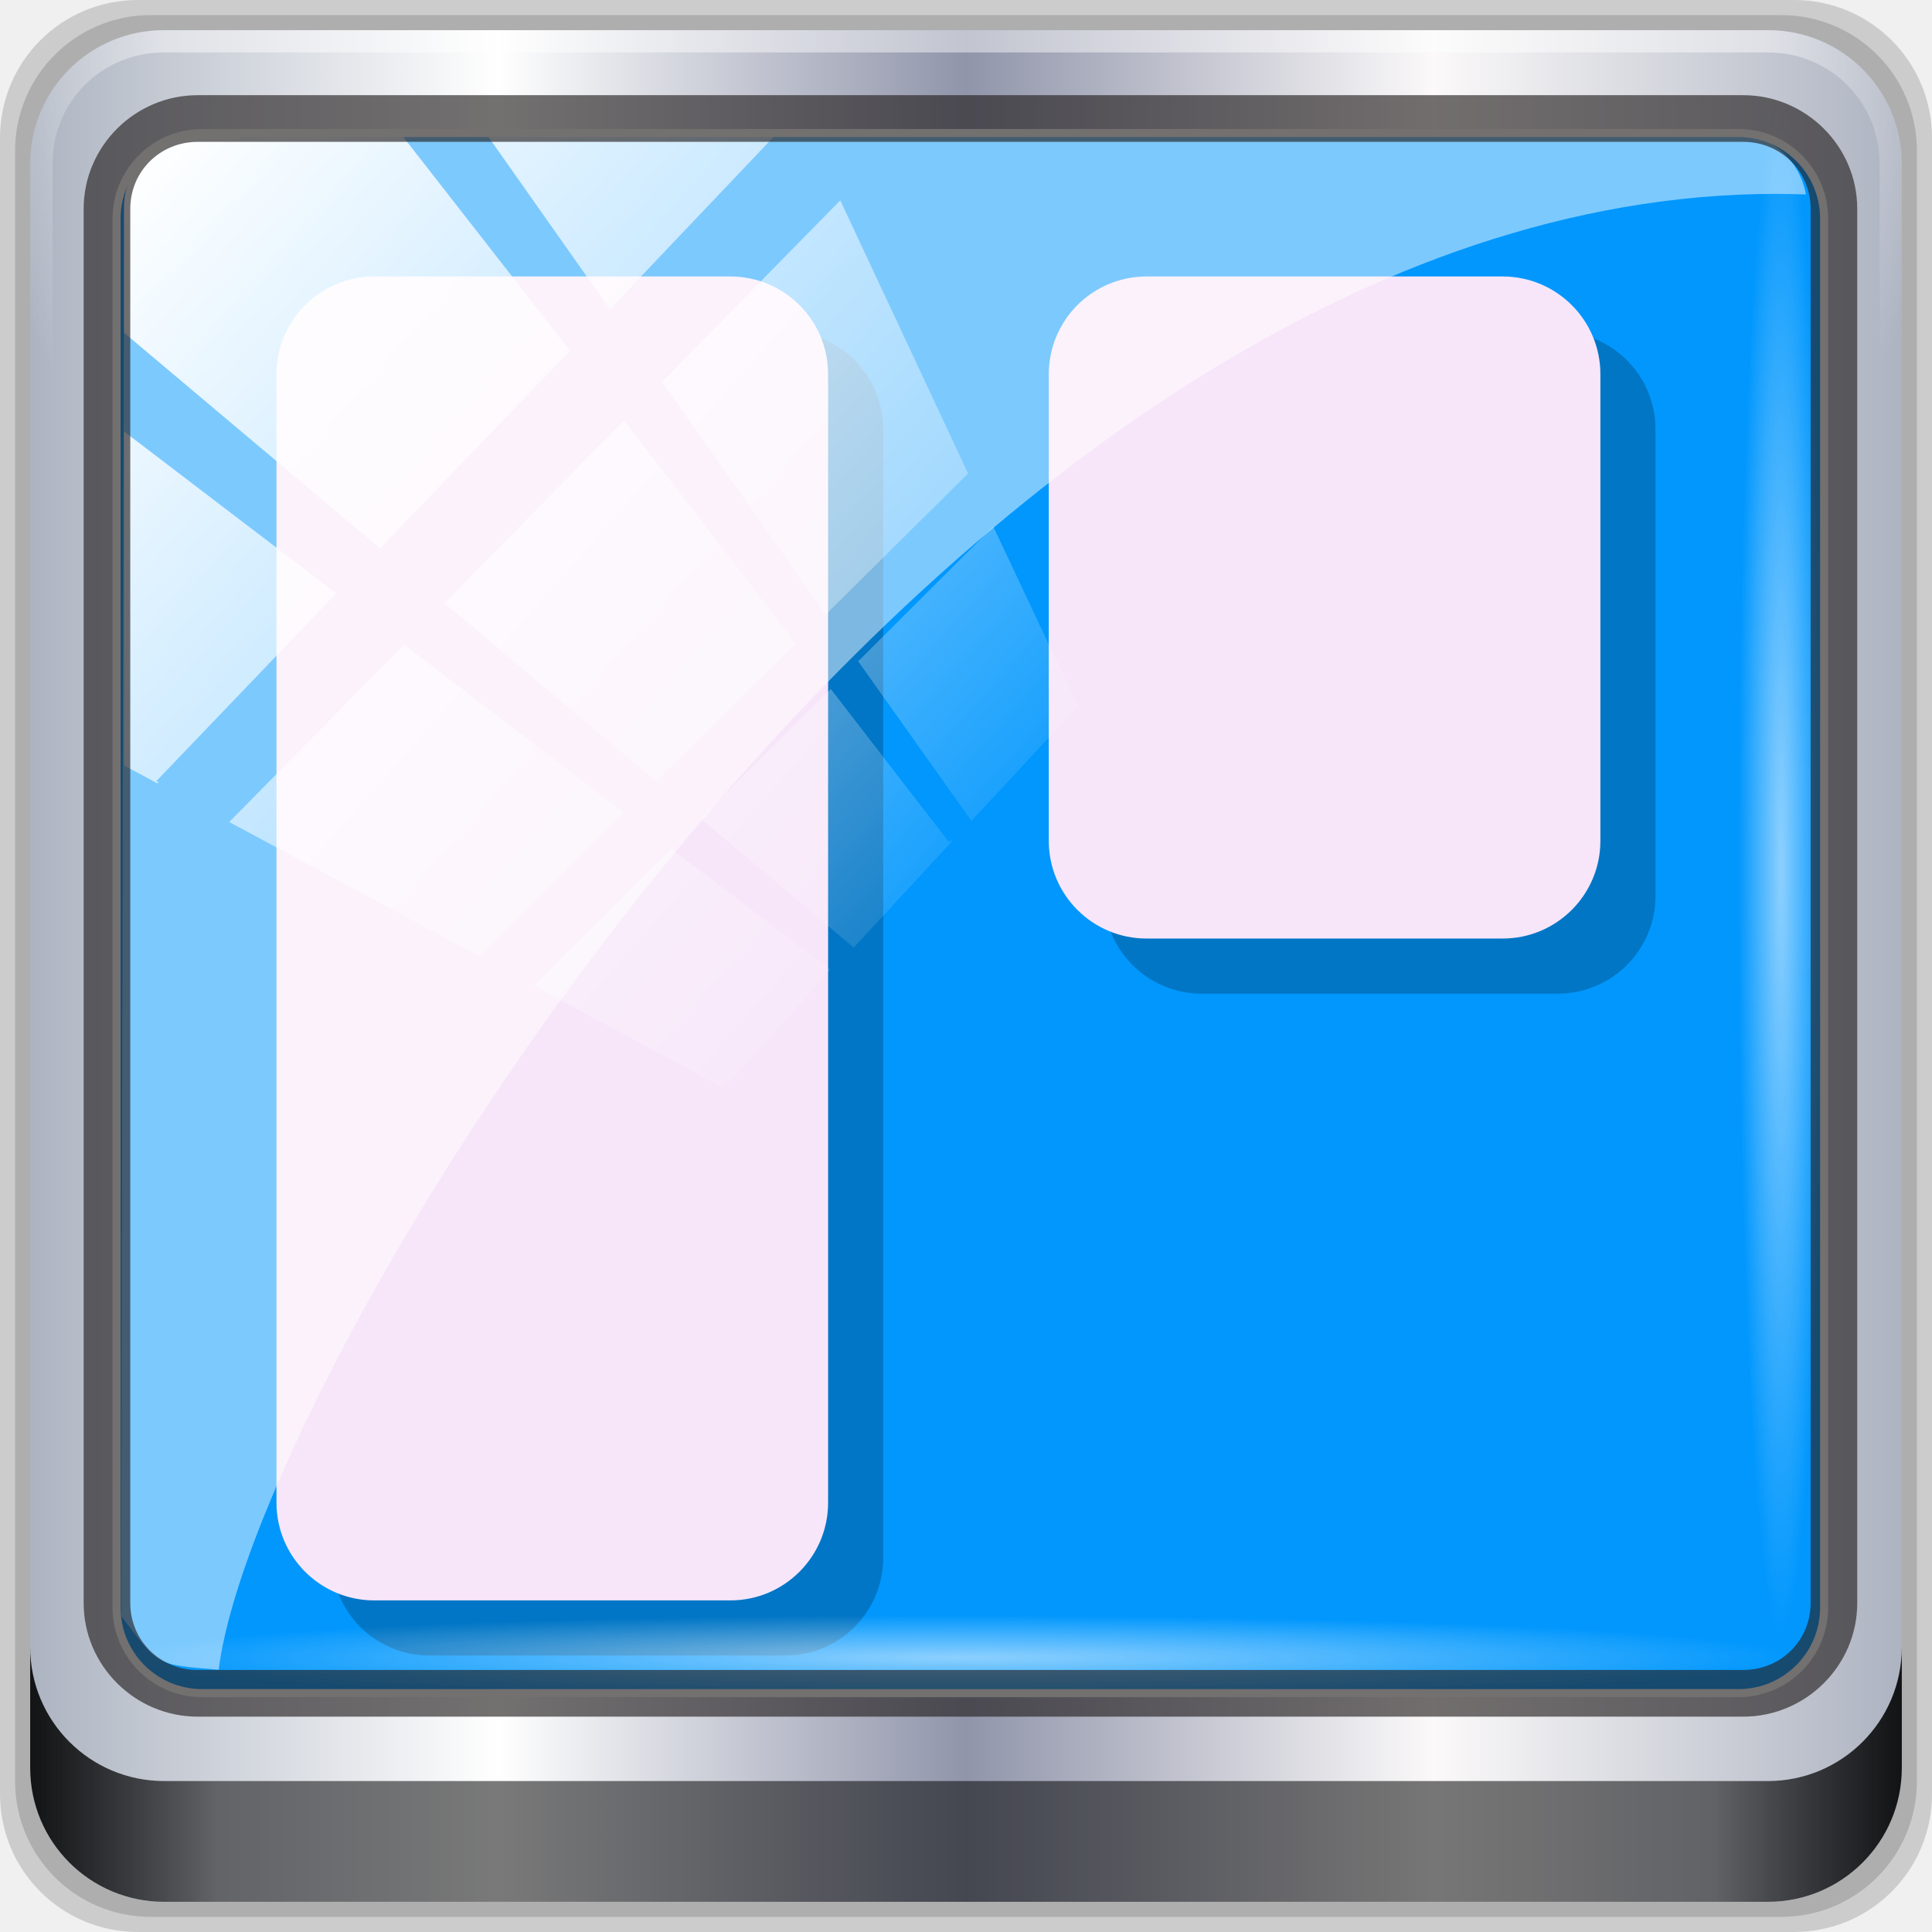
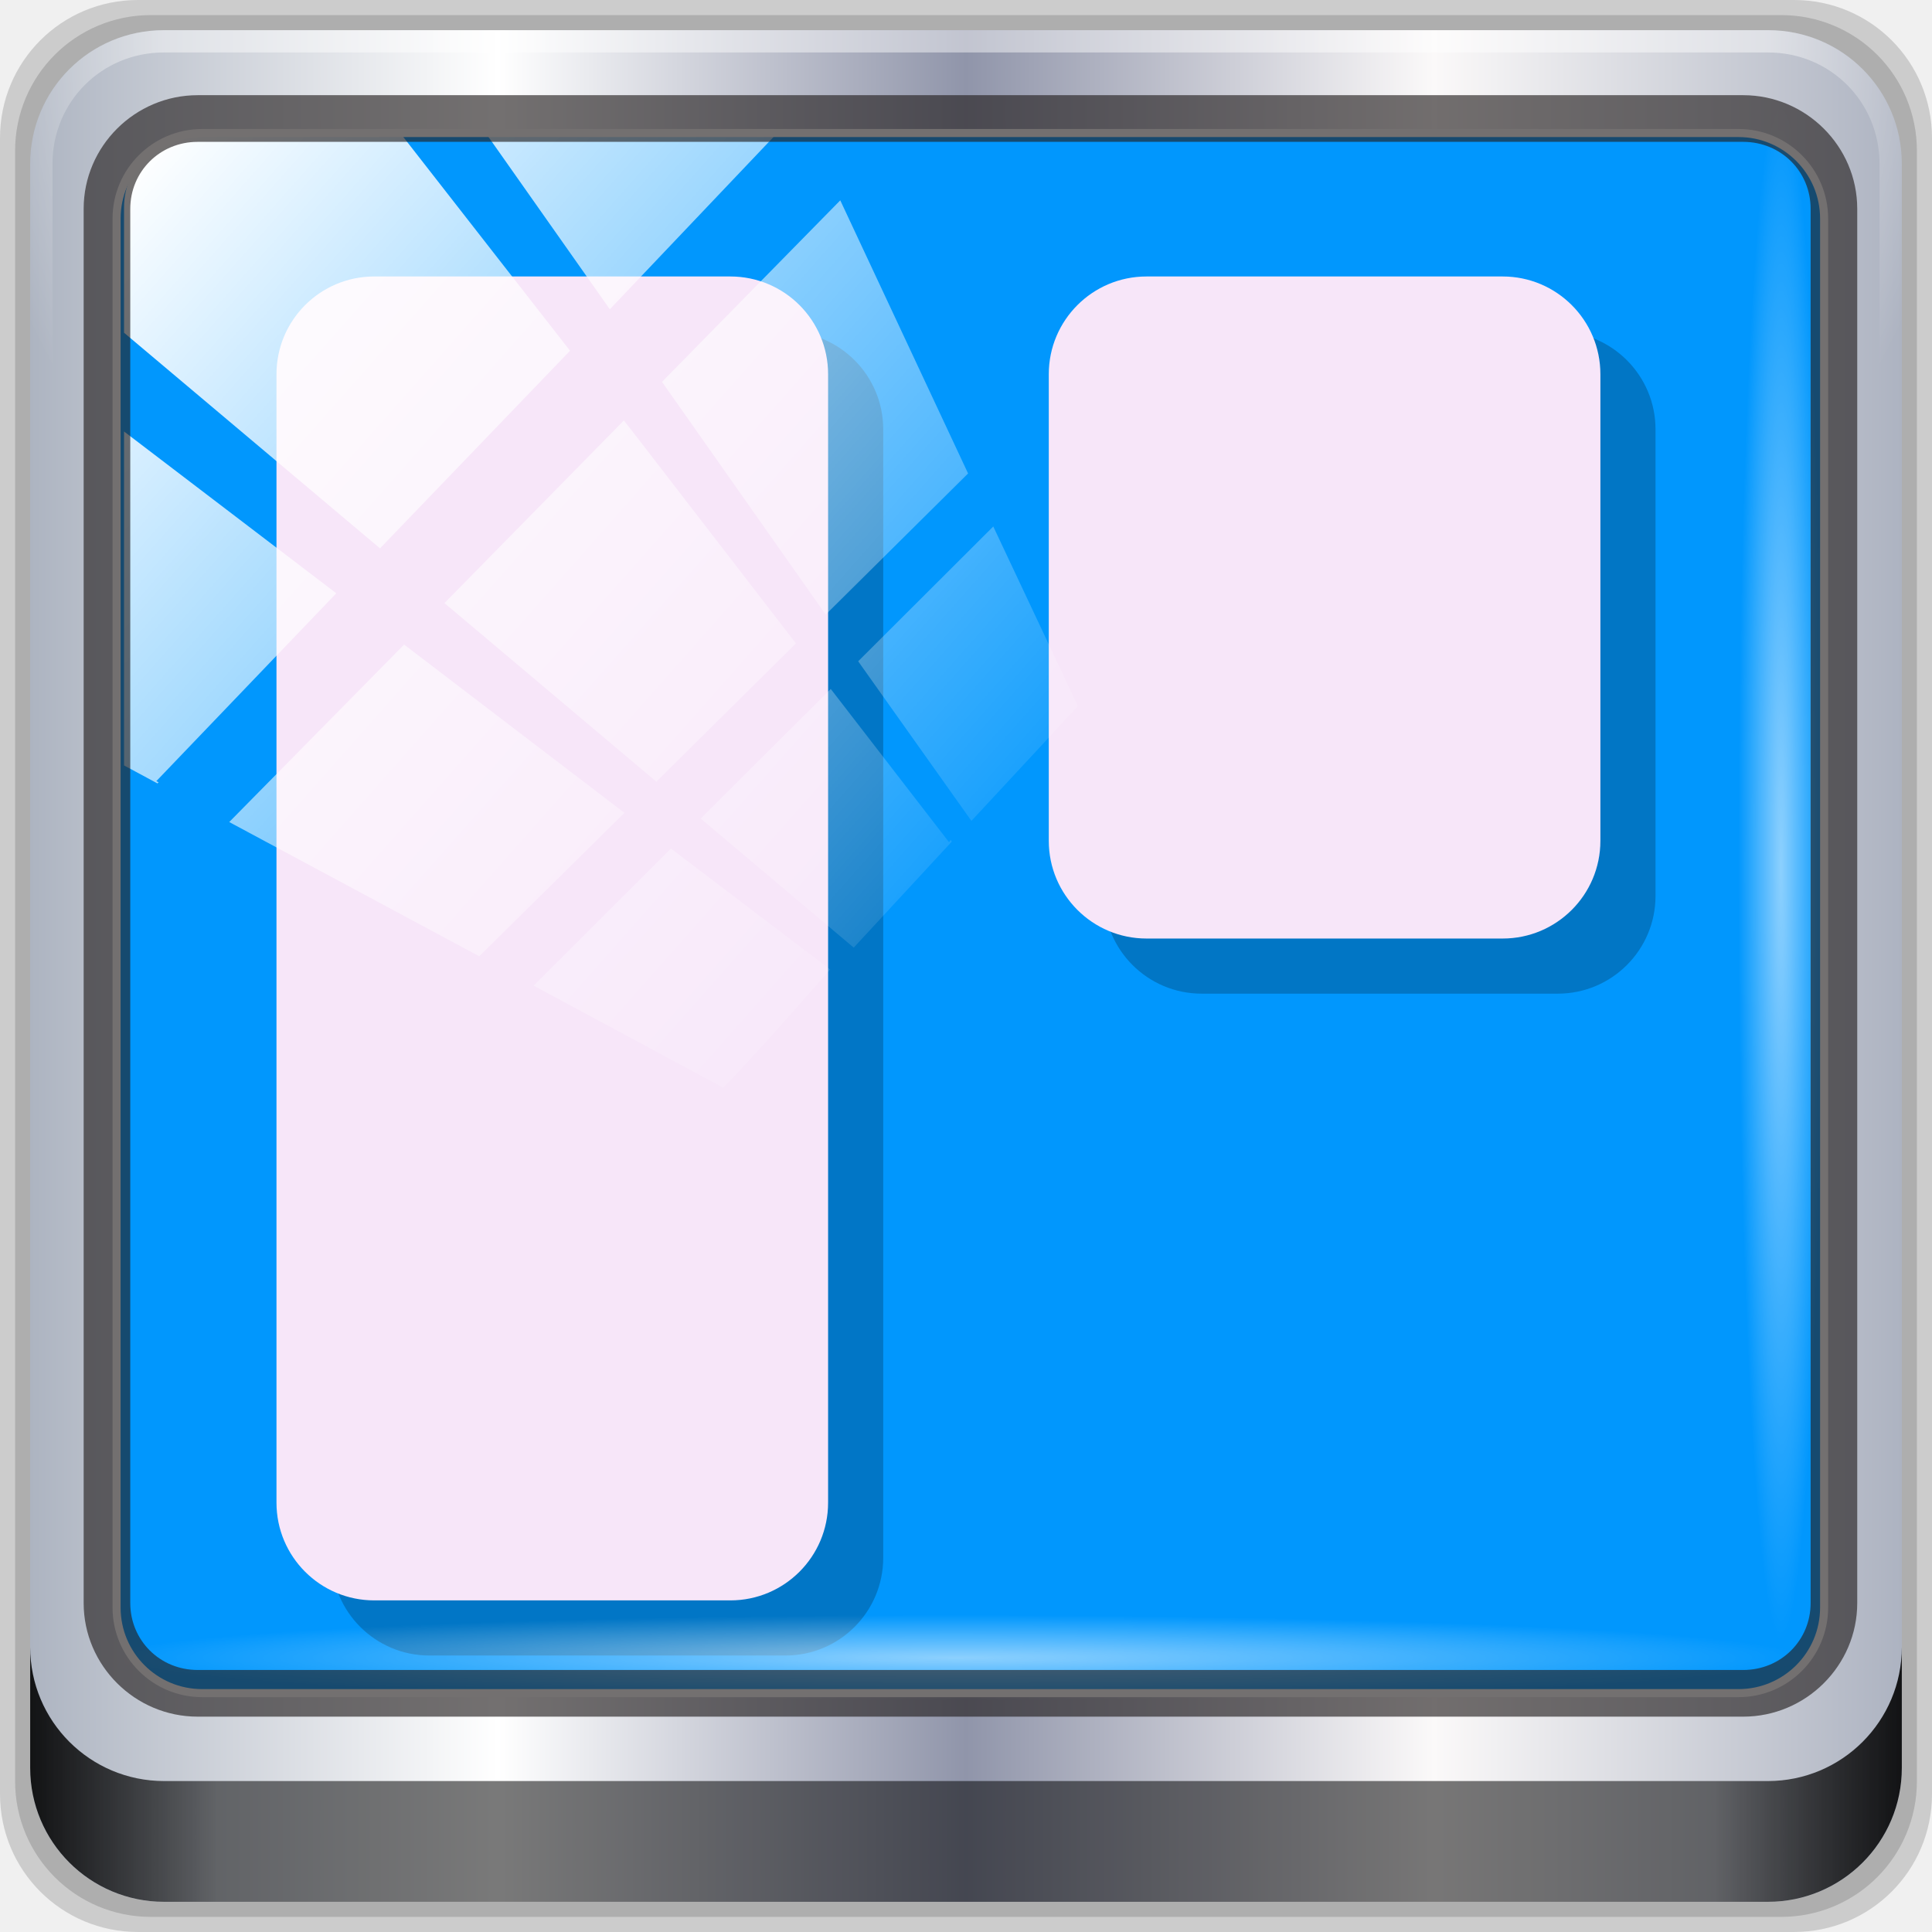
<svg xmlns="http://www.w3.org/2000/svg" xmlns:xlink="http://www.w3.org/1999/xlink" viewBox="0 0 96 96" id="svg2" version="1.1" width="96" height="96">
  <defs id="defs4">
    <linearGradient id="linearGradient3764" x1="1" x2="47" gradientUnits="userSpaceOnUse" gradientTransform="matrix(0,-1,1,0,-1.5e-6,48)">
      <stop style="stop-color:#1e89c0;stop-opacity:1" id="stop7" />
      <stop offset="1" style="stop-color:#2197d3;stop-opacity:1" id="stop9" />
    </linearGradient>
    <linearGradient id="linearGradient3704">
      <stop offset="0" style="stop-color:#34b5d8;stop-opacity:1" id="stop3706" />
      <stop offset="1" style="stop-color:#ffffff;stop-opacity:0" id="stop3708" />
    </linearGradient>
    <linearGradient gradientTransform="scale(1.005865,0.994169)" gradientUnits="userSpaceOnUse" id="ButtonShadow" y2="7.017" x2="45.448" y1="92.54" x1="45.448">
      <stop offset="0" style="stop-color:#000000;stop-opacity:1" id="stop3750" />
      <stop offset="1" style="stop-color:#000000;stop-opacity:0.588" id="stop3752" />
    </linearGradient>
    <linearGradient id="linearGradient3737">
      <stop offset="0" style="stop-color:#ffffff;stop-opacity:1" id="stop3739" />
      <stop offset="1" style="stop-color:#ffffff;stop-opacity:0" id="stop3741" />
    </linearGradient>
    <filter id="filter3174" style="color-interpolation-filters:sRGB">
      <feGaussianBlur stdDeviation="1.71" id="feGaussianBlur3176" />
    </filter>
    <linearGradient gradientUnits="userSpaceOnUse" xlink:href="#linearGradient3737" id="linearGradient3188" y2="63.893" x2="36.357" y1="6" x1="36.357" />
    <filter id="filter3794" height="1.384" width="1.384" y="-0.192" x="-0.192" style="color-interpolation-filters:sRGB">
      <feGaussianBlur stdDeviation="5.28" id="feGaussianBlur3796" />
    </filter>
    <linearGradient gradientUnits="userSpaceOnUse" xlink:href="#linearGradient3737" id="linearGradient3613" y2="138.661" x2="48" y1="20.221" x1="48" />
    <radialGradient gradientTransform="matrix(1.157313,0,0,0.9959077,-7.551021,0.1971319)" gradientUnits="userSpaceOnUse" xlink:href="#linearGradient3704" id="radialGradient3619" fy="90.172" fx="48" r="42" cy="90.172" cx="48" />
    <clipPath id="clipPath3613">
      <rect style="fill:#ffffff;fill-opacity:1;fill-rule:nonzero;stroke:none" id="rect3615" y="6" x="6" ry="6" rx="6" height="84" width="84" />
    </clipPath>
    <linearGradient gradientTransform="translate(0,-96)" gradientUnits="userSpaceOnUse" xlink:href="#linearGradient4146-2-3" id="linearGradient3724" y2="8.328" x2="53.195" y1="89.17" x1="53.195" />
    <radialGradient gradientTransform="matrix(1.157313,0,0,0.9959077,-7.551021,0.1971319)" gradientUnits="userSpaceOnUse" xlink:href="#linearGradient3737" id="radialGradient2899" fy="90.172" fx="48" r="42" cy="90.172" cx="48" />
    <linearGradient gradientTransform="matrix(1.005865,0,0,0.994169,100,0)" gradientUnits="userSpaceOnUse" id="ButtonShadow-0" y2="7.017" x2="45.448" y1="92.54" x1="45.448">
      <stop offset="0" style="stop-color:#000000;stop-opacity:1" id="stop3750-8" />
      <stop offset="1" style="stop-color:#000000;stop-opacity:0.588" id="stop3752-5" />
    </linearGradient>
    <linearGradient gradientTransform="matrix(1.02381,0,0,1.011905,-1.142857,-98.07143)" gradientUnits="userSpaceOnUse" xlink:href="#ButtonShadow-0" id="linearGradient3780" y2="90.239" x2="32.251" y1="6.132" x1="32.251" />
    <linearGradient gradientTransform="translate(0,-97)" gradientUnits="userSpaceOnUse" xlink:href="#ButtonShadow-0" id="linearGradient3721" y2="90.239" x2="32.251" y1="6.132" x1="32.251" />
    <linearGradient id="linearGradient4146-2-3">
      <stop offset="0" style="stop-color:#3abef0;stop-opacity:1" id="stop4148-2-7" />
      <stop offset="1" style="stop-color:#0f96c9;stop-opacity:1" id="stop4150-8-4" />
    </linearGradient>
    <radialGradient xlink:href="#linearGradient3737" id="radialGradient4097" gradientUnits="userSpaceOnUse" gradientTransform="matrix(0.395101,-0.1302939,0.5032517,1.526052,6.382442,-26.0024)" cx="55.598" cy="46.454" fx="55.598" fy="46.454" r="2.614" />
    <radialGradient xlink:href="#linearGradient3737" id="radialGradient4095" gradientUnits="userSpaceOnUse" gradientTransform="matrix(0.9496926,-0.3131836,1.209651,3.668125,-53.3966,-103.8747)" cx="55.598" cy="46.454" fx="55.598" fy="46.454" r="2.614" />
    <linearGradient xlink:href="#linearGradient3737" id="linearGradient4093" gradientUnits="userSpaceOnUse" x1="41.646" y1="71.088" x2="41.864" y2="22.683" />
    <linearGradient xlink:href="#linearGradient3782-2" id="linearGradient4091" gradientUnits="userSpaceOnUse" x1="48.353" y1="24.342" x2="48.353" y2="46.271" />
    <radialGradient xlink:href="#linearGradient3717-1" id="radialGradient4089" gradientUnits="userSpaceOnUse" gradientTransform="matrix(1,0,0,1.5,0,-24)" cx="48" cy="58.667" fx="48" fy="58.667" r="16" />
    <linearGradient xlink:href="#linearGradient3942" id="linearGradient4087" gradientUnits="userSpaceOnUse" x1="51" y1="73" x2="52" y2="26" />
    <linearGradient xlink:href="#linearGradient3942" id="linearGradient4085" gradientUnits="userSpaceOnUse" x1="47" y1="74" x2="47" y2="24" />
    <linearGradient xlink:href="#linearGradient3942" id="linearGradient4083" gradientUnits="userSpaceOnUse" x1="49" y1="75" x2="49" y2="22.99" />
    <linearGradient id="linearGradient3942">
      <stop id="stop3944" style="stop-color:#000000;stop-opacity:1" offset="0" />
      <stop id="stop3946" style="stop-color:#000000;stop-opacity:0" offset="1" />
    </linearGradient>
    <radialGradient xlink:href="#linearGradient3737" id="radialGradient3895-1" gradientUnits="userSpaceOnUse" gradientTransform="matrix(0.395101,-0.1302939,0.5032517,1.526052,6.382442,-26.0024)" cx="55.598" cy="46.454" fx="55.598" fy="46.454" r="2.614" />
    <radialGradient xlink:href="#linearGradient3737" id="radialGradient3893-1" gradientUnits="userSpaceOnUse" gradientTransform="matrix(0.9496926,-0.3131836,1.209651,3.668125,-53.3966,-103.8747)" cx="55.598" cy="46.454" fx="55.598" fy="46.454" r="2.614" />
    <linearGradient id="linearGradient3782-2">
      <stop id="stop3784-6" style="stop-color:#697c84;stop-opacity:1" offset="0" />
      <stop id="stop3786-0" style="stop-color:#697c84;stop-opacity:0" offset="1" />
    </linearGradient>
    <linearGradient id="linearGradient3717-1">
      <stop id="stop3719-4" style="stop-color:#ffffff;stop-opacity:1" offset="0" />
      <stop id="stop3721-0" style="stop-color:#93a3aa;stop-opacity:1" offset="1" />
    </linearGradient>
    <radialGradient xlink:href="#linearGradient3717-1" id="radialGradient3887-6" gradientUnits="userSpaceOnUse" gradientTransform="matrix(1,0,0,1.5,0,-24)" cx="48" cy="58.667" fx="48" fy="58.667" r="16" />
    <radialGradient xlink:href="#linearGradient3737" id="radialGradient3895" gradientUnits="userSpaceOnUse" gradientTransform="matrix(0.395101,-0.1302939,0.5032517,1.526052,6.382442,-26.0024)" cx="55.598" cy="46.454" fx="55.598" fy="46.454" r="2.614" />
    <radialGradient xlink:href="#linearGradient3737" id="radialGradient3893" gradientUnits="userSpaceOnUse" gradientTransform="matrix(0.9496926,-0.3131836,1.209651,3.668125,-53.3966,-103.8747)" cx="55.598" cy="46.454" fx="55.598" fy="46.454" r="2.614" />
    <radialGradient xlink:href="#linearGradient3717-1" id="radialGradient3887" gradientUnits="userSpaceOnUse" gradientTransform="matrix(1,0,0,1.5,0,-24)" cx="48" cy="58.667" fx="48" fy="58.667" r="16" />
    <linearGradient xlink:href="#ButtonShadow" id="linearGradient3839" gradientUnits="userSpaceOnUse" gradientTransform="scale(1.005865,0.994169)" x1="45.448" y1="92.54" x2="45.448" y2="7.017" />
    <linearGradient xlink:href="#linearGradient3737" id="linearGradient3837" gradientUnits="userSpaceOnUse" x1="2.771" y1="-28.642" x2="50.528" y2="14.514" />
    <radialGradient xlink:href="#linearGradient3737" id="radialGradient3833" gradientUnits="userSpaceOnUse" gradientTransform="matrix(0.8883266,0,0,0.04919072,16.06893,-98.75226)" cx="13.948" cy="44.893" fx="13.948" fy="44.893" r="43.199" />
    <radialGradient xlink:href="#linearGradient3737" id="radialGradient3831" gradientUnits="userSpaceOnUse" gradientTransform="matrix(0.9751338,0,0,0.04919072,41.94265,65.50114)" cx="13.948" cy="44.893" fx="13.948" fy="44.893" r="43.199" />
    <linearGradient xlink:href="#linearGradient3832-0-6-1-1" id="linearGradient3829" gradientUnits="userSpaceOnUse" gradientTransform="translate(8.043956,-14.66556)" x1="1.5" y1="88.172" x2="94.5" y2="88.172" />
    <radialGradient xlink:href="#linearGradient4091-0-3-0-7" id="radialGradient3827" gradientUnits="userSpaceOnUse" gradientTransform="matrix(-1.072173,0,0,-0.8750202,199.4643,-19.12555)" cx="48" cy="-27" fx="48" fy="-27" r="42" />
    <linearGradient xlink:href="#linearGradient6139-0" id="linearGradient3825" gradientUnits="userSpaceOnUse" gradientTransform="matrix(1.107143,0,0,1.107143,2.9011,-18.70127)" x1="6" y1="47" x2="90" y2="47" />
    <linearGradient id="linearGradient4208">
      <stop offset="0" style="stop-color:#f3840c;stop-opacity:1" id="stop4210" />
      <stop offset="1" style="stop-color:#f2b80c;stop-opacity:1" id="stop4212" />
    </linearGradient>
    <linearGradient id="linearGradient4084">
      <stop offset="0" style="stop-color:#537d6b;stop-opacity:1" id="stop4086" />
      <stop offset="1" style="stop-color:#92bbaa;stop-opacity:1" id="stop4088" />
    </linearGradient>
    <filter id="filter3174-36" style="color-interpolation-filters:sRGB">
      <feGaussianBlur stdDeviation="1.71" id="feGaussianBlur3176-3" />
    </filter>
    <filter id="filter3794-5" height="1.384" width="1.384" y="-0.192" x="-0.192" style="color-interpolation-filters:sRGB">
      <feGaussianBlur stdDeviation="5.28" id="feGaussianBlur3796-5" />
    </filter>
    <radialGradient gradientTransform="matrix(1.157313,0,0,0.9959077,-7.551021,0.1971319)" gradientUnits="userSpaceOnUse" xlink:href="#linearGradient3737" id="radialGradient3619-8" fy="90.172" fx="48" r="42" cy="90.172" cx="48" />
    <clipPath id="clipPath3613-7">
      <rect style="fill:#ffffff;fill-opacity:1;fill-rule:nonzero;stroke:none" id="rect3615-9" y="6" x="6" ry="6" rx="6" height="84" width="84" />
    </clipPath>
    <linearGradient id="linearGradient556">
      <stop offset="0" style="stop-color:#ffffff;stop-opacity:1" id="stop557" />
      <stop offset="1" style="stop-color:#8f8f8f;stop-opacity:1" id="stop558" />
    </linearGradient>
    <linearGradient id="linearGradient561">
      <stop offset="0" style="stop-color:#72a6db;stop-opacity:1" id="stop562" />
      <stop offset="1" style="stop-color:#4974aa;stop-opacity:1" id="stop563" />
    </linearGradient>
    <linearGradient id="linearGradient564">
      <stop offset="0" style="stop-color:#3278c6;stop-opacity:1" id="stop565" />
      <stop offset="1" style="stop-color:#264980;stop-opacity:1" id="stop566" />
    </linearGradient>
    <radialGradient spreadMethod="pad" gradientTransform="scale(0.887627,1.1266)" gradientUnits="userSpaceOnUse" xlink:href="#linearGradient556" id="radialGradient4058" fy="13.492" fx="24.218" r="10.214" cy="13.492" cx="24.218" />
    <radialGradient spreadMethod="pad" gradientTransform="scale(1.06132,0.942226)" gradientUnits="userSpaceOnUse" xlink:href="#linearGradient561" id="radialGradient4060" fy="4.291" fx="31.638" r="6.114" cy="4.291" cx="31.638" />
    <linearGradient spreadMethod="pad" gradientTransform="scale(0.577912,1.73037)" gradientUnits="userSpaceOnUse" xlink:href="#linearGradient561" id="linearGradient4062" y2="18.199" x2="68.417" y1="9.709" x1="66.897" />
    <linearGradient spreadMethod="pad" gradientTransform="scale(0.653126,1.5311)" gradientUnits="userSpaceOnUse" xlink:href="#linearGradient3737" id="linearGradient4064" y2="14.642" x2="56.889" y1="5.456" x1="42.008" />
    <radialGradient spreadMethod="pad" gradientTransform="scale(0.992835,1.00722)" gradientUnits="userSpaceOnUse" xlink:href="#linearGradient564" id="radialGradient4066" fy="16.135" fx="15.486" r="27.532" cy="16.135" cx="15.486" />
    <linearGradient spreadMethod="pad" gradientTransform="scale(0.992835,1.00722)" gradientUnits="userSpaceOnUse" xlink:href="#linearGradient3942" id="linearGradient4068" y2="21.709" x2="23.981" y1="41.885" x1="40.971" />
    <radialGradient spreadMethod="pad" gradientTransform="scale(1.12198,0.891285)" gradientUnits="userSpaceOnUse" xlink:href="#linearGradient561" id="radialGradient4070" fy="25.591" fx="56.925" r="5.343" cy="25.591" cx="56.925" />
    <linearGradient spreadMethod="pad" gradientTransform="scale(0.959984,1.04168)" gradientUnits="userSpaceOnUse" xlink:href="#linearGradient3737" id="linearGradient4072" y2="24.687" x2="25.338" y1="15.336" x1="25.033" />
    <linearGradient spreadMethod="pad" gradientTransform="scale(0.887627,1.1266)" gradientUnits="userSpaceOnUse" xlink:href="#linearGradient556" id="linearGradient4074" y2="24.093" x2="28.115" y1="16.387" x1="27.607" />
    <radialGradient spreadMethod="pad" gradientTransform="scale(1.0404,0.961171)" gradientUnits="userSpaceOnUse" xlink:href="#linearGradient561" id="radialGradient4076" fy="3.356" fx="32.369" r="6.057" cy="3.356" cx="32.369" />
    <linearGradient spreadMethod="pad" gradientTransform="scale(1.51748,0.658989)" gradientUnits="userSpaceOnUse" xlink:href="#linearGradient561" id="linearGradient4078" y2="54.864" x2="37.26" y1="47.909" x1="36.83" />
    <linearGradient spreadMethod="pad" gradientTransform="scale(1.84716,0.541373)" gradientUnits="userSpaceOnUse" xlink:href="#linearGradient3942" id="linearGradient4080" y2="63.224" x2="30.472" y1="68.697" x1="29.954" />
    <linearGradient spreadMethod="pad" gradientTransform="scale(1.92567,0.519299)" gradientUnits="userSpaceOnUse" xlink:href="#linearGradient561" id="linearGradient4082" y2="68.898" x2="29.396" y1="63.282" x1="29.049" />
    <linearGradient gradientUnits="userSpaceOnUse" xlink:href="#linearGradient3737" id="linearGradient4152" y2="109.107" x2="48" y1="6" x1="48" />
    <linearGradient gradientUnits="userSpaceOnUse" xlink:href="#linearGradient4084" id="linearGradient4206" y2="5.988" x2="48" y1="90" x1="48" />
    <linearGradient gradientUnits="userSpaceOnUse" xlink:href="#linearGradient4208" id="linearGradient4214" y2="5.988" x2="48" y1="90" x1="48" />
    <linearGradient id="linearGradient4281-6-1">
      <stop offset="0" style="stop-color:#1e1e1e;stop-opacity:1" id="stop4283-9-3" />
      <stop offset="1" style="stop-color:#505050;stop-opacity:1" id="stop4285-8-23" />
    </linearGradient>
    <linearGradient gradientTransform="matrix(0,1,-1,0,70.99578,0.00422008)" gradientUnits="userSpaceOnUse" xlink:href="#linearGradient4281-6-1" id="linearGradient3299" y2="47.996" x2="79.996" y1="47.996" x1="15.996" />
    <filter id="filter3174-3" style="color-interpolation-filters:sRGB">
      <feGaussianBlur stdDeviation="1.71" id="feGaussianBlur3176-6" />
    </filter>
    <linearGradient gradientUnits="userSpaceOnUse" xlink:href="#linearGradient4281-6-1" id="linearGradient4416" y2="80" x2="48" y1="16" x1="48" />
    <filter id="filter3174-0" style="color-interpolation-filters:sRGB">
      <feGaussianBlur stdDeviation="1.71" id="feGaussianBlur3176-7" />
    </filter>
    <radialGradient xlink:href="#linearGradient3737" id="radialGradient7464" gradientUnits="userSpaceOnUse" gradientTransform="matrix(0.8883266,0,0,0.04919072,16.06893,-98.75226)" cx="13.948" cy="44.893" fx="13.948" fy="44.893" r="43.199" />
    <radialGradient xlink:href="#linearGradient3737" id="radialGradient7462" gradientUnits="userSpaceOnUse" gradientTransform="matrix(0.9751338,0,0,0.04919072,41.94265,65.50114)" cx="13.948" cy="44.893" fx="13.948" fy="44.893" r="43.199" />
    <radialGradient xlink:href="#linearGradient4091-0-3-0-7" id="radialGradient7430" gradientUnits="userSpaceOnUse" gradientTransform="matrix(-1.072173,0,0,-0.8750202,199.4643,-19.12555)" cx="48" cy="-27" fx="48" fy="-27" r="42" />
    <radialGradient xlink:href="#linearGradient3737" id="radialGradient7428" gradientUnits="userSpaceOnUse" gradientTransform="matrix(0,1.620944,-2.038285,0,65.29498,-227.0839)" cx="158" cy="6.213" fx="158" fy="6.213" r="41" />
    <linearGradient id="linearGradient6139-0">
      <stop style="stop-color:#adb4c1;stop-opacity:1;" offset="0" id="stop6141-2" />
      <stop id="stop6151-0" offset="0.25" style="stop-color:#ffffff;stop-opacity:1;" />
      <stop id="stop6147-1" offset="0.5" style="stop-color:#9095aa;stop-opacity:1;" />
      <stop style="stop-color:#fbf9f9;stop-opacity:1;" offset="0.75" id="stop6149-4" />
      <stop style="stop-color:#adb3c1;stop-opacity:1;" offset="1" id="stop6143-4" />
    </linearGradient>
    <linearGradient id="linearGradient4091-0-3-0-7">
      <stop id="stop4093-3-6-4-2" offset="0" style="stop-color:#ffffff;stop-opacity:1;" />
      <stop style="stop-color:#ffffff;stop-opacity:1;" offset="0.8" id="stop4099-6-1-8-3" />
      <stop id="stop4095-1-0-7-9" offset="1" style="stop-color:#ffffff;stop-opacity:0;" />
    </linearGradient>
    <radialGradient r="42" fy="-27" fx="48" cy="-27" cx="48" gradientTransform="matrix(-1.072173,0,0,-0.8750202,199.4643,-19.12555)" gradientUnits="userSpaceOnUse" id="radialGradient4075" xlink:href="#linearGradient4091-0-3-0-7" />
    <radialGradient r="41" fy="6.213" fx="158" cy="6.213" cx="158" gradientTransform="matrix(0,1.620944,-2.038285,0,160.6643,-243.0366)" gradientUnits="userSpaceOnUse" id="radialGradient4073" xlink:href="#linearGradient3737" />
    <linearGradient xlink:href="#linearGradient3942" id="linearGradient6448-0" gradientUnits="userSpaceOnUse" x1="47.998" y1="48.029" x2="127.416" y2="57.665" />
    <linearGradient xlink:href="#linearGradient3942" id="linearGradient6446-1" gradientUnits="userSpaceOnUse" x1="47.997" y1="48.029" x2="127.052" y2="60.29" />
    <linearGradient xlink:href="#linearGradient3942" id="linearGradient6444-4" gradientUnits="userSpaceOnUse" x1="48.055" y1="48.032" x2="126.673" y2="62.839" />
    <linearGradient xlink:href="#linearGradient3942" id="linearGradient6442-5" gradientUnits="userSpaceOnUse" x1="48.234" y1="48.047" x2="126.139" y2="66.233" />
    <radialGradient xlink:href="#linearGradient3942" id="radialGradient6424-3" gradientUnits="userSpaceOnUse" gradientTransform="matrix(1,0,0,1.013812,-30,-0.6614091)" cx="48.265" cy="47.887" fx="48.265" fy="47.887" r="28.879" />
    <radialGradient xlink:href="#linearGradient3737" id="radialGradient6422-6" gradientUnits="userSpaceOnUse" gradientTransform="matrix(1,0,0,0.9849591,-30,0.7159108)" cx="48.41" cy="47.598" fx="48.41" fy="47.598" r="30.64" />
    <clipPath id="clipPath4194-1-2-5">
      <rect style="fill:#ff00ff;fill-opacity:1;fill-rule:nonzero;stroke:none" id="rect4196-1-6-2" y="6" x="6" ry="6" rx="6" height="84" width="84" />
    </clipPath>
    <linearGradient id="linearGradient3832-0-6-1-1">
      <stop id="stop3834-6-3-7-1" offset="0" style="stop-color:#000000;stop-opacity:1;" />
      <stop style="stop-color:#000000;stop-opacity:0.588;" offset="0.1" id="stop3872-2-4" />
      <stop id="stop3844-6-2-7-6" offset="0.9" style="stop-color:#000000;stop-opacity:0.588;" />
      <stop id="stop3836-5-0-2-9" offset="1" style="stop-color:#000000;stop-opacity:1;" />
    </linearGradient>
    <radialGradient gradientUnits="userSpaceOnUse" gradientTransform="matrix(0.9751338,0,0,0.04919072,41.94265,65.50114)" r="43.199" fy="44.893" fx="13.948" cy="44.893" cx="13.948" id="radialGradient4139" xlink:href="#linearGradient3737" />
    <radialGradient r="43.199" fy="44.893" fx="13.948" cy="44.893" cx="13.948" gradientTransform="matrix(0.8883266,0,0,0.04919072,16.06893,-98.75226)" gradientUnits="userSpaceOnUse" id="radialGradient4143" xlink:href="#linearGradient3737" />
    <clipPath id="clipPath4156-4" clipPathUnits="userSpaceOnUse">
      <path id="path4158-0" d="m 27.046,-55.695 -14.214,13.321 0.061,0 15.653,21.771 10.231,-10.546 C 38.562,-32.302 27.468,-54.819 27.046,-55.695 Z M 9.647,-39.383 -5.241,-25.321 15.988,-7.806 26.372,-18.383 9.647,-39.383 Z m 31.491,12.951 -9.741,9.714 8.945,12.458 7.781,-7.555 -6.984,-14.617 z m -49.84,4.379 -13.754,12.982 26.283,13.846 0.061,-0.062 -0.123,-0.062 L 13.599,-5.401 -8.702,-22.053 Z m 38.015,7.401 -9.803,9.775 11.579,9.559 7.628,-7.401 -8.669,-11.009 -0.735,-0.925 z m 20.187,5.674 -7.383,7.216 6.188,8.542 5.82,-6.137 -4.626,-9.621 z m -32.195,6.322 -9.557,9.498 13.662,7.185 7.934,-7.678 -12.039,-9.004 z m 23.312,2.374 -7.107,6.938 8.363,6.907 5.361,-5.674 -0.061,-0.092 -0.092,0.123 -6.464,-8.203 z m -8.73,8.542 -7.505,7.339 10.354,5.458 c 1.397,-1.321 5.675,-6.123 5.851,-6.322 L 31.886,8.26 Z" style="opacity:0.6;fill:#ffffff;fill-opacity:1;stroke:none" />
    </clipPath>
    <radialGradient spreadMethod="pad" gradientTransform="scale(0.887627,1.1266)" gradientUnits="userSpaceOnUse" xlink:href="#linearGradient556" id="radialGradient4058-6" fy="13.492" fx="24.218" r="10.214" cy="13.492" cx="24.218" />
    <radialGradient spreadMethod="pad" gradientTransform="scale(1.06132,0.942226)" gradientUnits="userSpaceOnUse" xlink:href="#linearGradient561" id="radialGradient4060-3" fy="4.291" fx="31.638" r="6.114" cy="4.291" cx="31.638" />
    <radialGradient spreadMethod="pad" gradientTransform="scale(0.992835,1.00722)" gradientUnits="userSpaceOnUse" xlink:href="#linearGradient564" id="radialGradient4066-6" fy="16.135" fx="15.486" r="27.532" cy="16.135" cx="15.486" />
    <radialGradient spreadMethod="pad" gradientTransform="scale(1.12198,0.891285)" gradientUnits="userSpaceOnUse" xlink:href="#linearGradient561" id="radialGradient4070-9" fy="25.591" fx="56.925" r="5.343" cy="25.591" cx="56.925" />
    <radialGradient spreadMethod="pad" gradientTransform="scale(1.0404,0.961171)" gradientUnits="userSpaceOnUse" xlink:href="#linearGradient561" id="radialGradient4076-4" fy="3.356" fx="32.369" r="6.057" cy="3.356" cx="32.369" />
    <radialGradient cx="55.598" cy="46.454" r="2.614" fx="55.598" fy="46.454" id="radialGradient3776" xlink:href="#linearGradient3737" gradientUnits="userSpaceOnUse" gradientTransform="matrix(0.395101,-0.1302939,0.5032517,1.526052,6.382442,-26.0024)" />
    <radialGradient cx="55.598" cy="46.454" r="2.614" fx="55.598" fy="46.454" id="radialGradient3762" xlink:href="#linearGradient3737" gradientUnits="userSpaceOnUse" gradientTransform="matrix(0.9496926,-0.3131836,1.209651,3.668125,-53.3966,-103.8747)" />
    <radialGradient cx="48" cy="58.667" r="16" fx="48" fy="58.667" id="radialGradient3723" xlink:href="#linearGradient3717-1" gradientUnits="userSpaceOnUse" gradientTransform="matrix(1,0,0,1.5,0,-24)" />
    <linearGradient x1="48" y1="90" x2="48" y2="5.988" id="linearGradient3617" xlink:href="#linearGradient3700" gradientUnits="userSpaceOnUse" />
    <clipPath id="clipPath3613-2">
      <rect width="84" height="84" rx="6" ry="6" x="6" y="6" id="rect3615-7" style="fill:#ffffff;fill-opacity:1;fill-rule:nonzero;stroke:none" />
    </clipPath>
    <radialGradient cx="48" cy="90.172" r="42" fx="48" fy="90.172" id="radialGradient3619-7" xlink:href="#linearGradient3737" gradientUnits="userSpaceOnUse" gradientTransform="matrix(1.157313,0,0,0.9959077,-7.551021,0.1971319)" />
    <filter x="-0.192" y="-0.192" width="1.384" height="1.384" id="filter3794-7" style="color-interpolation-filters:sRGB">
      <feGaussianBlur id="feGaussianBlur3796-8" stdDeviation="5.28" />
    </filter>
    <filter id="filter3174-5" style="color-interpolation-filters:sRGB">
      <feGaussianBlur id="feGaussianBlur3176-2" stdDeviation="1.71" />
    </filter>
    <linearGradient id="linearGradient3700">
      <stop id="stop3702" style="stop-color:#667981;stop-opacity:1" offset="0" />
      <stop id="stop3704" style="stop-color:#a4b2b8;stop-opacity:1" offset="1" />
    </linearGradient>
    <linearGradient xlink:href="#ButtonShadow" id="linearGradient4343" gradientUnits="userSpaceOnUse" gradientTransform="scale(1.005865,0.994169)" x1="45.448" y1="92.54" x2="45.448" y2="7.017" />
    <linearGradient xlink:href="#ButtonShadow" id="linearGradient4345" gradientUnits="userSpaceOnUse" gradientTransform="scale(1.005865,0.994169)" x1="45.448" y1="92.54" x2="45.448" y2="7.017" />
    <linearGradient xlink:href="#ButtonShadow" id="linearGradient4347" gradientUnits="userSpaceOnUse" gradientTransform="scale(1.005865,0.994169)" x1="45.448" y1="92.54" x2="45.448" y2="7.017" />
  </defs>
  <g id="g4306">
    <g id="g3991">
      <g id="g3803">
        <g id="layer1-4" transform="translate(-1e-6,32)">
          <g id="g7390" transform="translate(-8.043958,-17.33444)">
            <path id="path3288" d="m 97.187,-14.666 -82.286,0 c -3.799,0 -6.857,3.058 -6.857,6.857 l 0,82.286 c 0,3.799 3.058,6.857 6.857,6.857 l 82.286,0 c 3.799,0 6.857,-3.058 6.857,-6.857 l 0,-82.286 c 0,-3.799 -3.058,-6.857 -6.857,-6.857 z" style="display:inline;opacity:0.15;fill:#000000;fill-opacity:1;fill-rule:nonzero;stroke:none" />
            <path style="display:inline;opacity:0.15;fill:#000000;fill-opacity:1;fill-rule:nonzero;stroke:none" d="m 96.544,-13.916 -81,0 c -3.739,0 -6.75,3.01 -6.75,6.75 l 0,81 c 0,3.74 3.011,6.75 6.75,6.75 l 81,0 c 3.74,0 6.75,-3.01 6.75,-6.75 l 0,-81 c 0,-3.739 -3.01,-6.75 -6.75,-6.75 z" id="path4085" />
            <path id="rect4251-1" d="m 95.901,-13.166 -79.714,0 c -3.68,0 -6.643,2.963 -6.643,6.643 l 0,79.714 c 0,3.68 2.963,6.643 6.643,6.643 l 79.714,0 c 3.68,0 6.643,-2.963 6.643,-6.643 l 0,-79.714 c 0,-3.68 -2.963,-6.643 -6.643,-6.643 z" style="display:inline;fill:url(#linearGradient3825);fill-opacity:1;fill-rule:nonzero;stroke:none" />
            <rect style="fill:#0197fd;fill-opacity:1;stroke:#ffffff;stroke-width:0.4;stroke-linecap:round;stroke-linejoin:round;stroke-miterlimit:4;stroke-dasharray:none;stroke-dashoffset:0;stroke-opacity:1" id="rect4301" width="84.846" height="77.52" x="13.837" y="-8.055" ry="4.25" />
            <g transform="matrix(2.741154,0,0,2.741154,36.83535,-320.9508)" id="g4349">
              <g id="g27" transform="matrix(3.543307,0,0,3.543307,-17.49271,104.7465)">
                <rect id="rect29" style="opacity:0.216;fill:#000000;fill-opacity:1;stroke:none" width="2.822" height="6.773" x="3.669" y="3.669" rx="0.5" />
                <rect id="rect31" style="opacity:0.221;fill:#000000;fill-opacity:1;stroke:none" rx="0.5" y="3.669" x="7.62" height="3.387" width="2.822" />
                <rect id="rect33" style="fill:#f7e6f9;fill-opacity:1;stroke:none" rx="0.5" y="3.387" x="3.387" height="6.773" width="2.822" />
                <rect id="rect35" style="fill:#f7e6f9;fill-opacity:1;stroke:none" width="2.822" height="3.387" x="7.338" y="3.387" rx="0.5" />
              </g>
            </g>
            <g transform="matrix(1.107143,0,0,1.107143,-107.8132,-18.1477)" id="g3272">
              <path style="display:inline;opacity:0.45;fill:url(#radialGradient3827);fill-opacity:1;fill-rule:nonzero;stroke:none" d="m 112,4.5 c -3.324,0 -6,2.676 -6,6 l 0,15 1,0 0,-15 c 0,-2.787 2.213,-5 5,-5 l 72,0 c 2.787,0 5,2.213 5,5 l 0,15 1,0 0,-15 c 0,-3.324 -2.676,-6 -6,-6 l -72,0 z" id="path4236-5" />
            </g>
            <path id="path4118" d="m 9.544,67.178 0,6 c 0,3.68 2.976,6.656 6.656,6.656 l 79.688,0 c 3.68,0 6.656,-2.976 6.656,-6.656 l 0,-6 c 0,3.68 -2.976,6.656 -6.656,6.656 l -79.688,0 c -3.68,0 -6.656,-2.976 -6.656,-6.656 z" style="display:inline;opacity:0.891;fill:url(#linearGradient3829);fill-opacity:1;fill-rule:nonzero;stroke:none" />
            <rect ry="4.25" rx="0" y="65.584" x="13.419" height="4.25" width="84.25" id="rect4131" style="opacity:0.55;fill:url(#radialGradient3831);fill-opacity:1;stroke:none" />
            <rect transform="matrix(0,1,-1,0,0,0)" style="opacity:0.55;fill:url(#radialGradient3833);fill-opacity:1;stroke:none" id="rect4141" width="76.75" height="4.25" x="-9.916" y="-98.669" rx="0" ry="4.25" />
            <g id="g4615" transform="translate(251.288,-104.8973)">
              <g style="display:none" id="layer2-8">
                <rect style="opacity:0.9;fill:url(#linearGradient4343);fill-opacity:1;fill-rule:nonzero;stroke:none;filter:url(#filter3174-3)" id="rect3745-9" y="7" x="5" ry="6" rx="6" height="85" width="86" />
              </g>
            </g>
-             <path id="rect4190" d="m 17.816,-8.022 c -1.993,0 -3.604,1.649 -3.609,3.684 L 14.059,65.624 c 1.914,2.521 1.665,2.411 4.852,2.679 1.804,-14.861 36.499,-73.336 77.418,-73.336 0.488,0 0.963,0.02 1.449,0.029 -0.303,-1.718 -1.751,-3.017 -3.524,-3.017 z" style="opacity:0.483;fill:#ffffff;fill-opacity:1;stroke:none" />
            <rect clip-path="url(#clipPath4156-4)" ry="3.957" rx="3.957" y="-30" x="2" height="92" width="92" id="rect4146" style="fill:url(#linearGradient3837);fill-opacity:1;stroke:none" transform="matrix(0.9093047,0,0,0.9283773,12.38906,19.82926)" />
            <path style="color:#000000;font-style:normal;font-variant:normal;font-weight:normal;font-stretch:normal;font-size:medium;line-height:normal;font-family:Sans;-inkscape-font-specification:Sans;text-indent:0;text-align:start;text-decoration:none;text-decoration-line:none;letter-spacing:normal;word-spacing:normal;text-transform:none;direction:ltr;block-progression:tb;writing-mode:lr-tb;baseline-shift:baseline;text-anchor:start;display:inline;overflow:visible;visibility:visible;fill:#241f1f;fill-opacity:0.633;stroke:none;stroke-width:2.376;marker:none;enable-background:accumulate" d="m 17.869,-9.936 c -3.117,0 -5.668,2.54 -5.668,5.646 l 0,69.278 c 0,3.106 2.551,5.646 5.668,5.646 l 76.792,0 c 3.117,0 5.668,-2.54 5.668,-5.646 l 0,-69.278 c 0,-3.106 -2.551,-5.646 -5.668,-5.646 l -76.792,0 z m 0,2.319 76.792,0 c 1.888,0 3.352,1.48 3.352,3.327 l 0,69.278 c 0,1.846 -1.464,3.327 -3.352,3.327 l -76.792,0 c -1.888,0 -3.352,-1.48 -3.352,-3.327 l 0,-69.278 c 0,-1.846 1.464,-3.327 3.352,-3.327 z" id="path4989" />
          </g>
        </g>
        <g style="display:none" id="layer2-2">
          <rect style="opacity:0.9;fill:url(#linearGradient3839);fill-opacity:1;fill-rule:nonzero;stroke:none;filter:url(#filter3174-36)" id="rect3745-90" y="7" x="5" ry="6" rx="6" height="85" width="86" />
        </g>
        <g id="layer5-8" />
      </g>
      <g id="layer2-6" style="display:none">
        <rect width="86" height="85" rx="6" ry="6" x="5" y="7" id="rect3745-93" style="opacity:0.9;fill:url(#linearGradient4345);fill-opacity:1;fill-rule:nonzero;stroke:none;filter:url(#filter3174-5)" />
      </g>
    </g>
    <g style="display:none" id="layer2">
      <rect style="opacity:0.9;fill:url(#linearGradient4347);fill-opacity:1;fill-rule:nonzero;stroke:none;filter:url(#filter3174)" id="rect3745" y="7" x="5" ry="6" rx="6" height="85" width="86" />
    </g>
    <g style="display:none" id="layer5">
      <rect style="opacity:0.1;fill:url(#linearGradient3613);fill-opacity:1;fill-rule:nonzero;stroke:#ffffff;stroke-width:0.5;stroke-linecap:round;stroke-linejoin:miter;stroke-miterlimit:4;stroke-dasharray:none;stroke-dashoffset:0;stroke-opacity:1;filter:url(#filter3794)" id="rect3171" clip-path="url(#clipPath3613)" y="15" x="15" ry="12" rx="12" height="66" width="66" />
    </g>
    <g style="display:inline" id="layer4">
      <g style="font-style:normal;font-variant:normal;font-weight:normal;font-stretch:normal;font-size:48px;line-height:125%;font-family:'American Participants';-inkscape-font-specification:'American Participants';text-align:start;writing-mode:tb-rl;text-anchor:start;fill:#ff00ff;fill-opacity:1;stroke:none" id="g3709" transform="matrix(0.9411362,0,0,0.9422111,4.590079,2.595379)" />
    </g>
  </g>
</svg>
